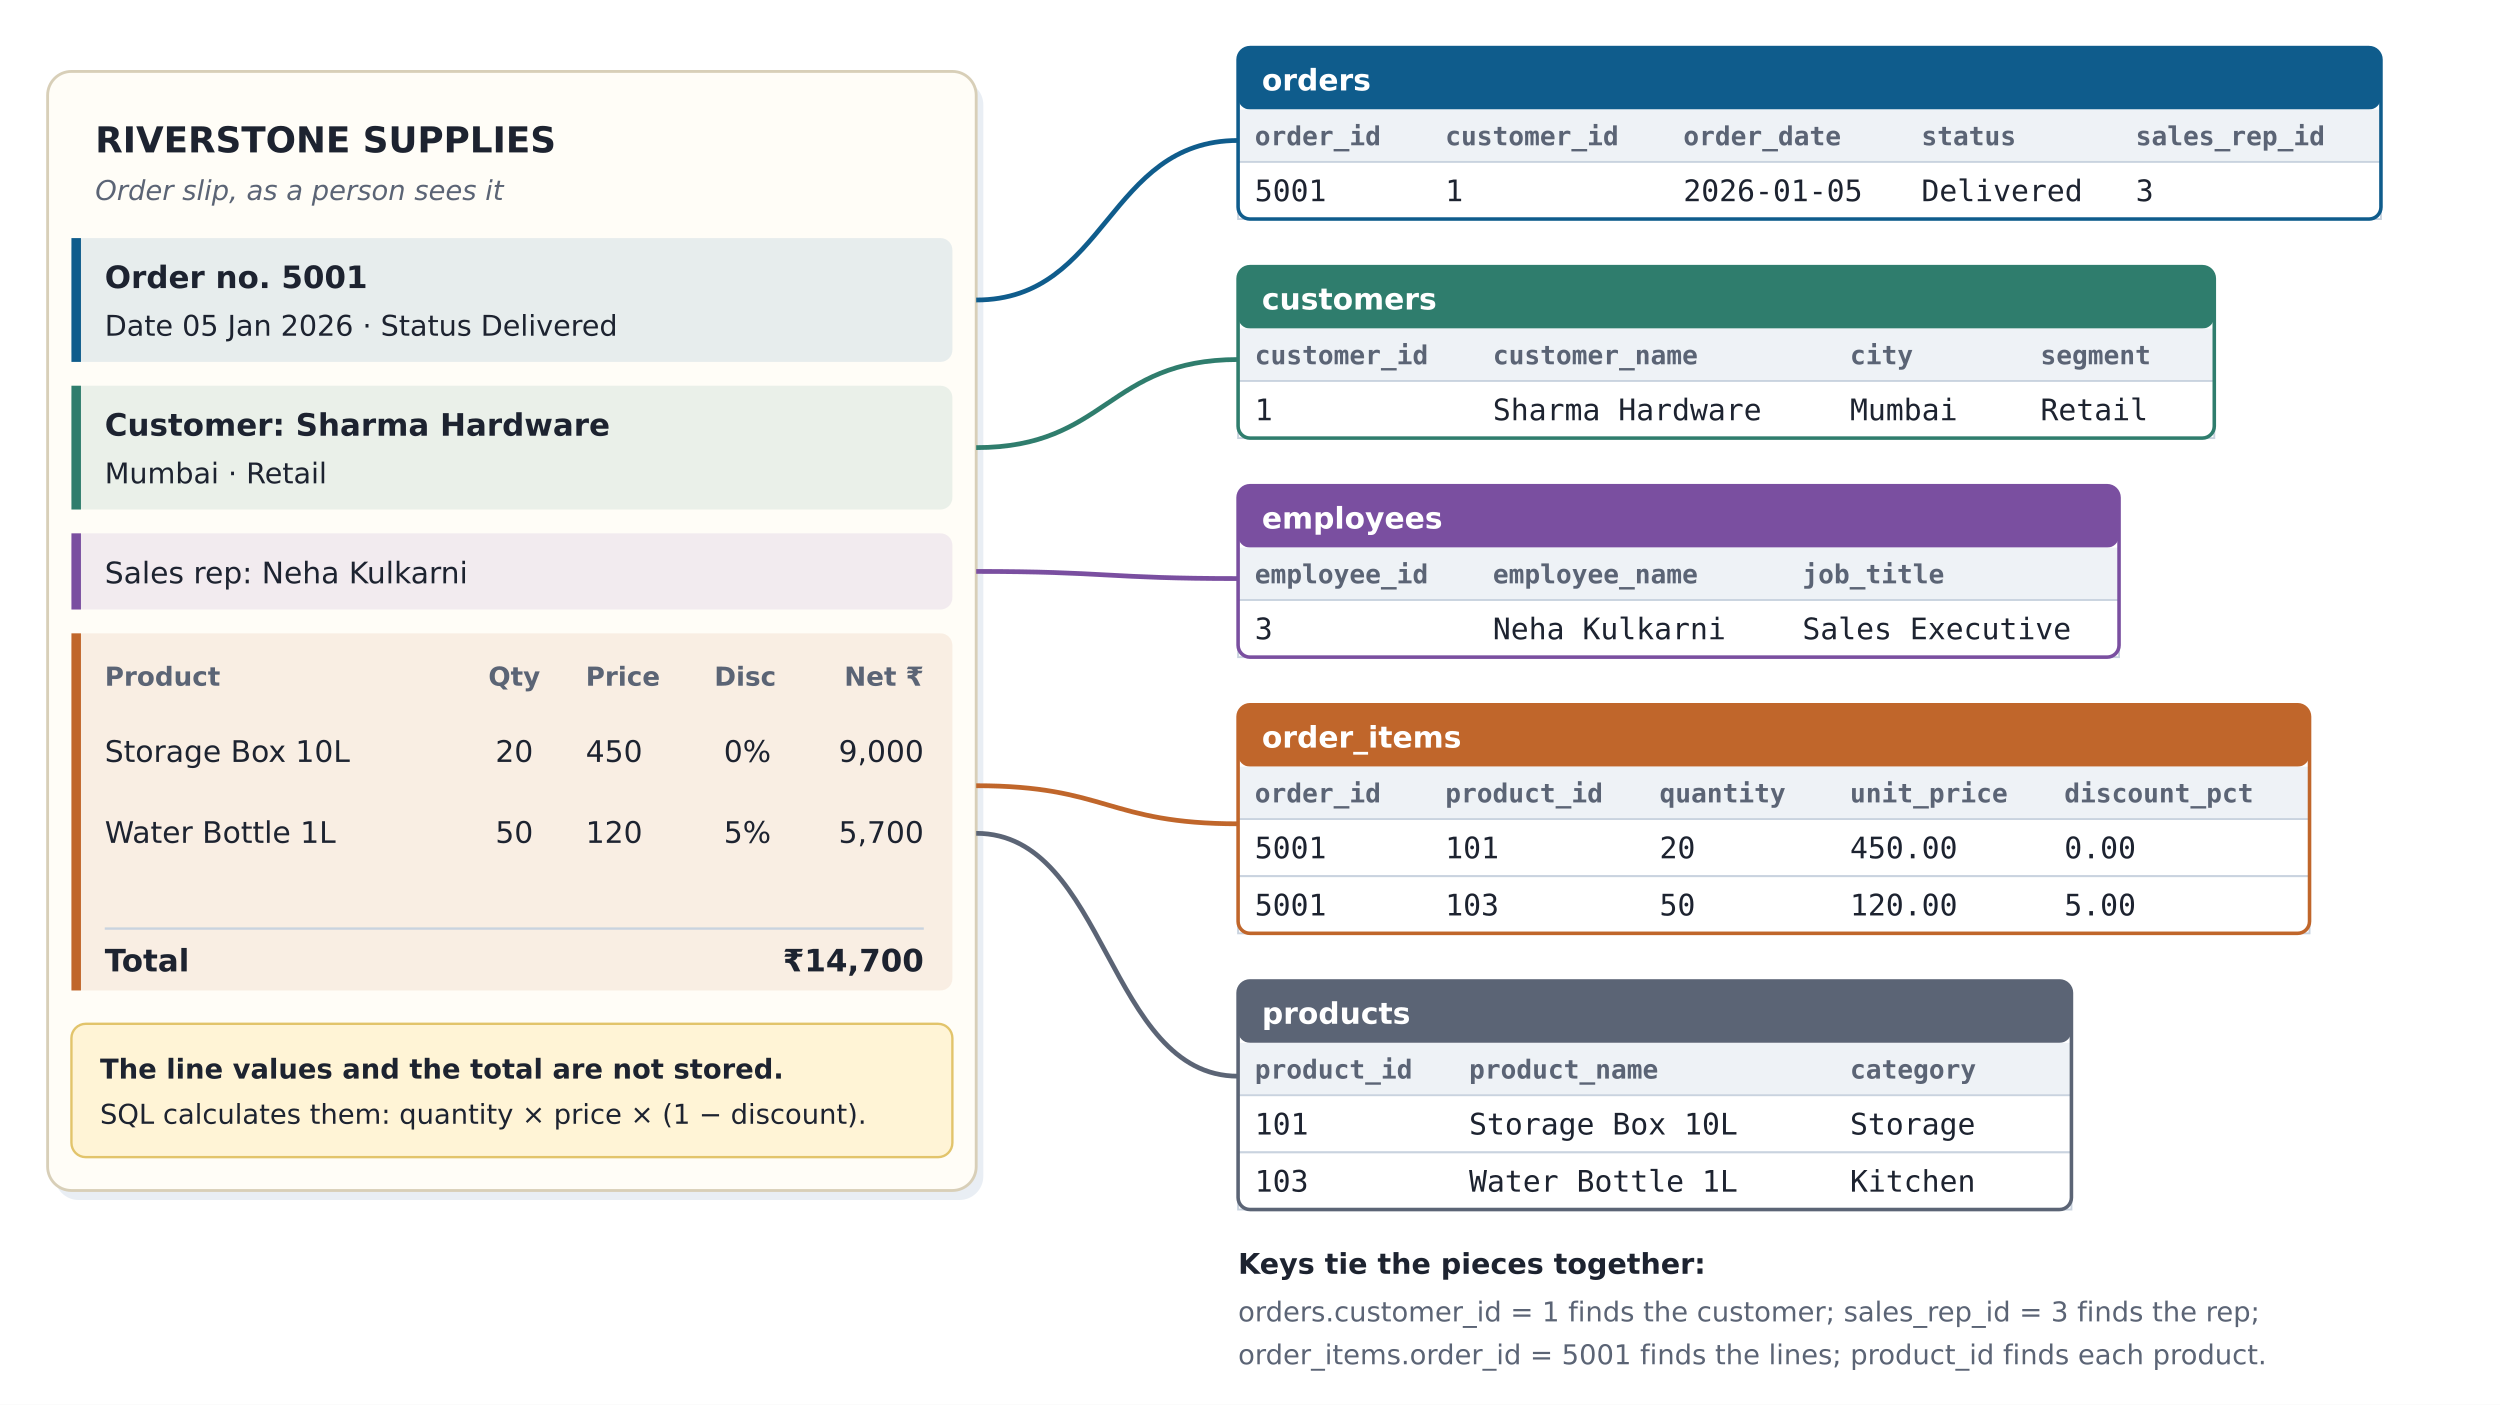
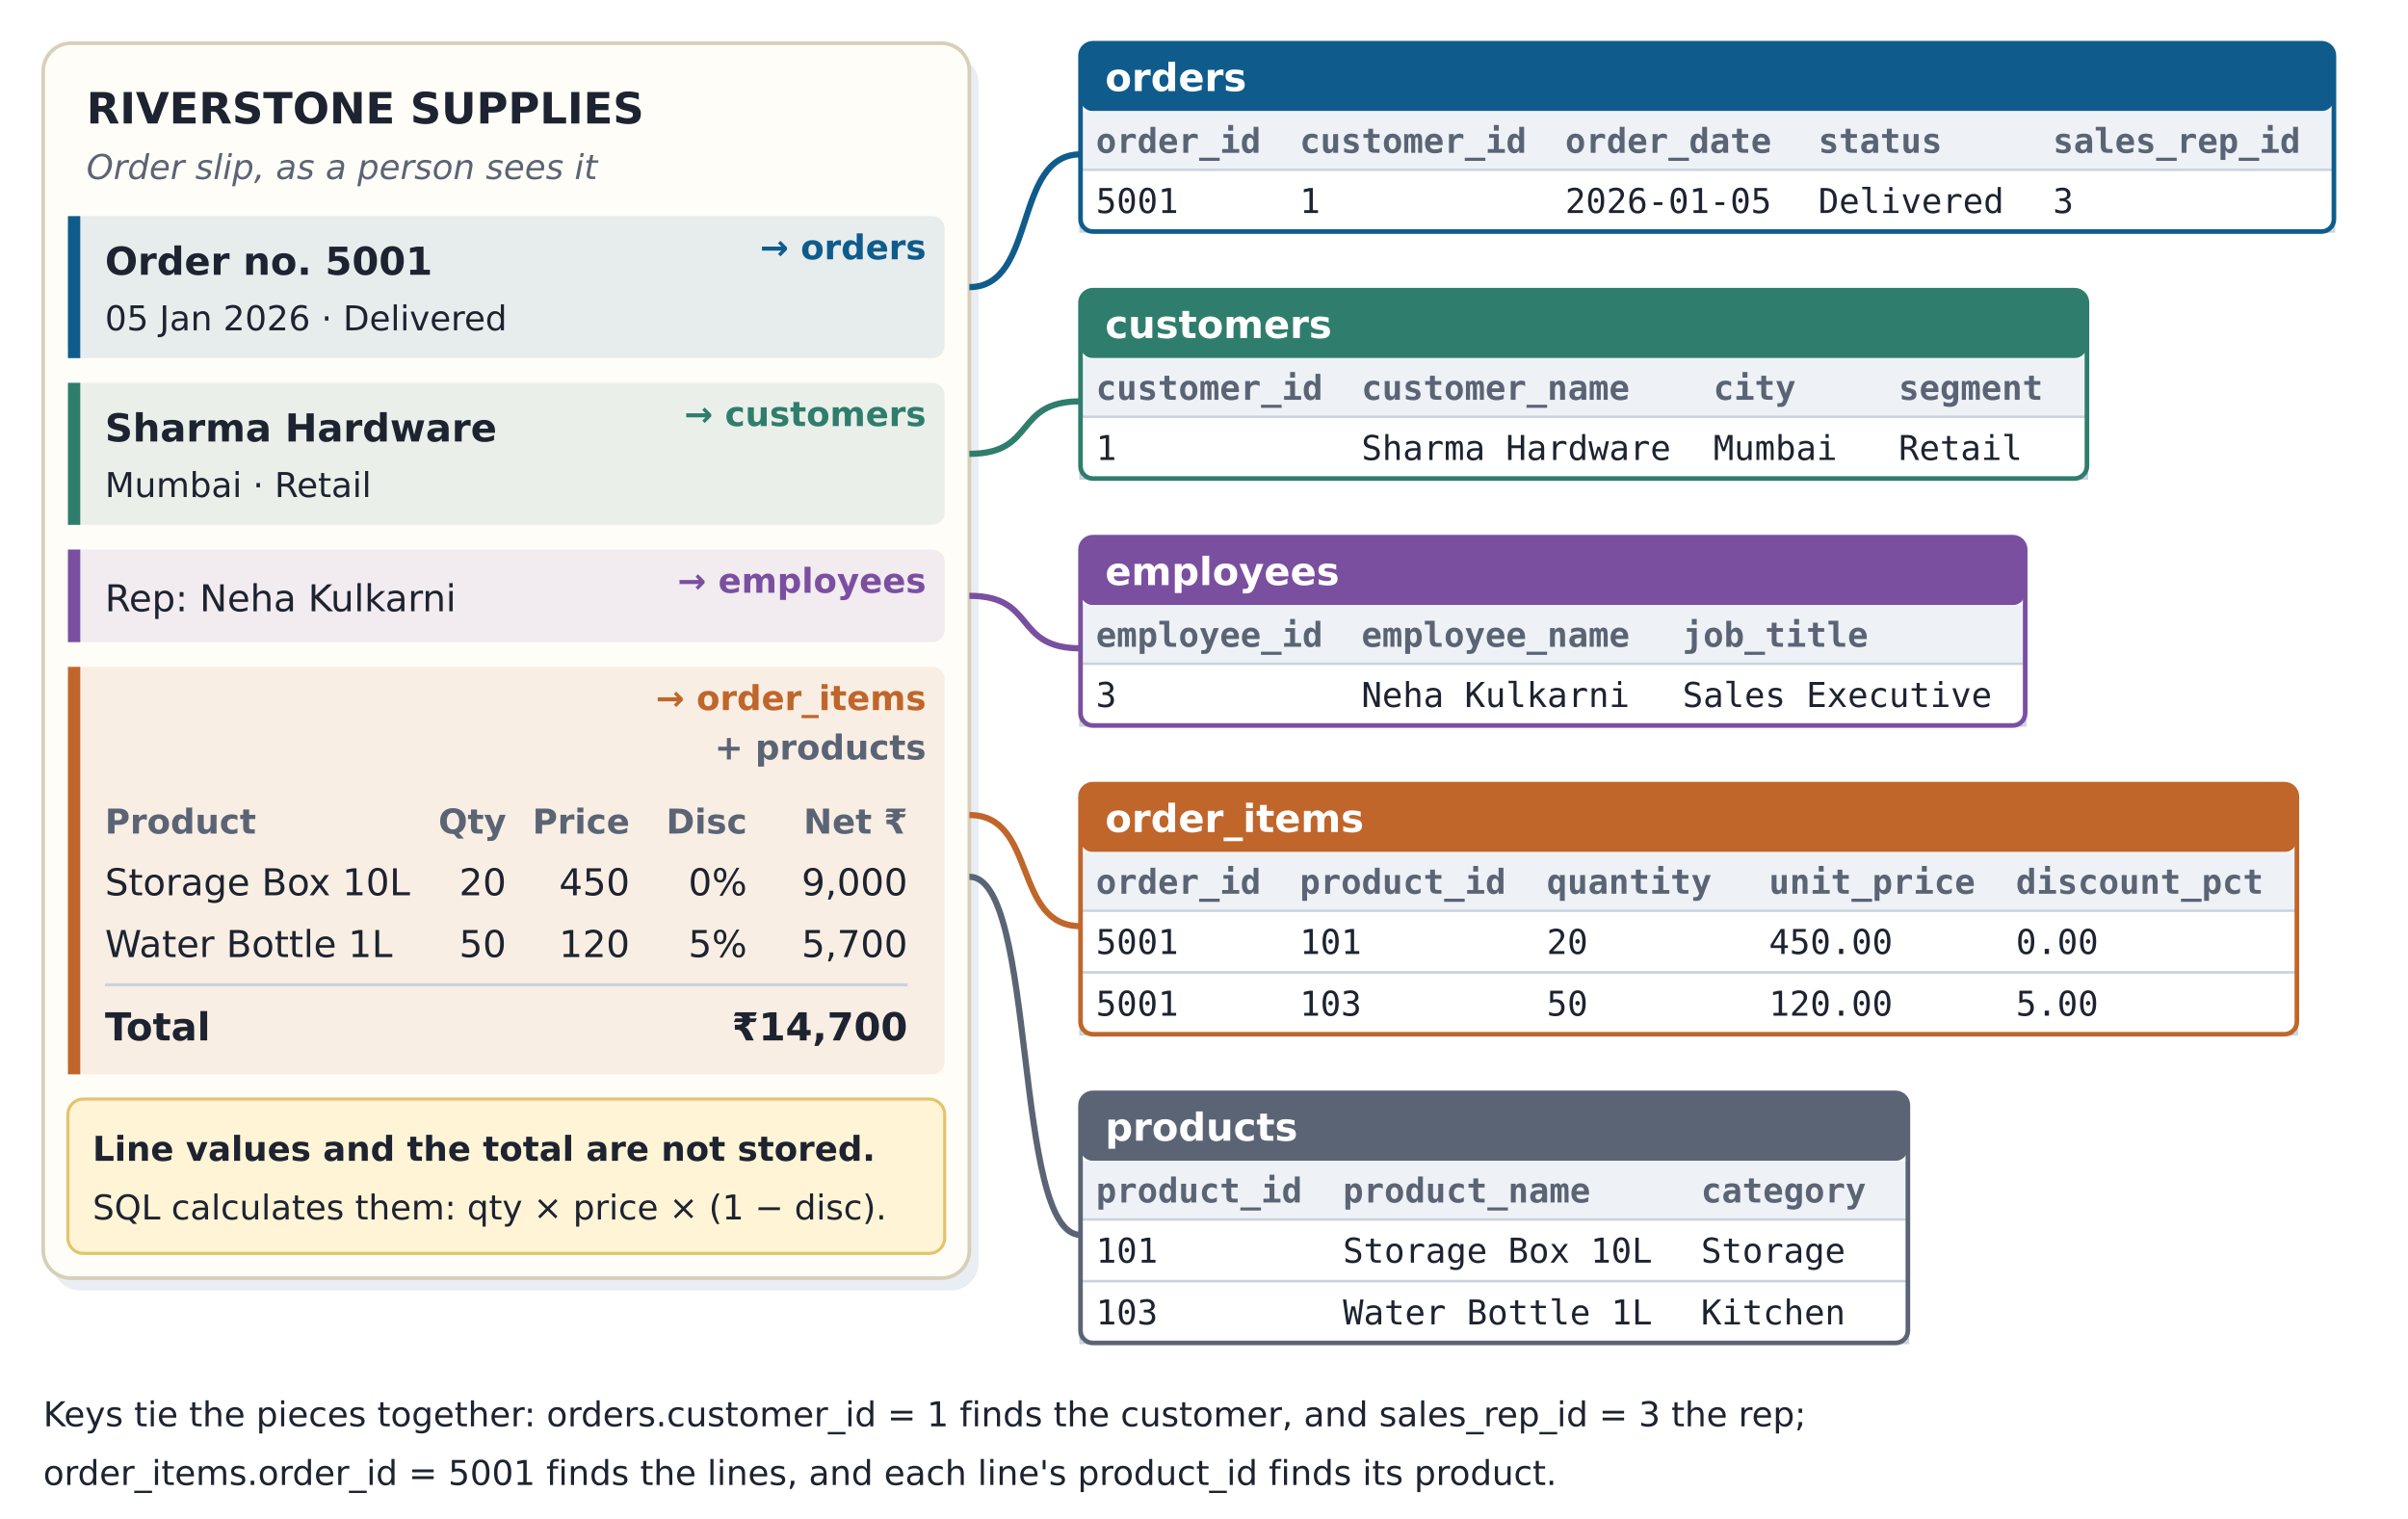
- <svg xmlns="http://www.w3.org/2000/svg" width="1050" height="590" viewBox="0 0 1050 590" font-family="DejaVu Sans, Arial, sans-serif">
-   <rect width="1050" height="590" fill="#ffffff" />
-   <rect x="23" y="34" width="390" height="470" rx="10" fill="#e9eef4" stroke="none" stroke-width="1" />
-   <rect x="20" y="30" width="390" height="470" rx="10" fill="#fffdf7" stroke="#d8cfb8" stroke-width="1.2" />
-   <text x="40" y="64" font-size="15" fill="#1d2330" font-weight="bold" text-anchor="start" font-family="Poppins, DejaVu Sans, sans-serif">RIVERSTONE SUPPLIES</text>
-   <text x="40" y="84" font-size="11.5" fill="#5b6475" font-weight="normal" text-anchor="start" font-style="italic">Order slip, as a person sees it</text>
-   <rect x="30" y="100" width="370" height="52" rx="5" fill="#0f5c8c" stroke="none" stroke-width="1" fill-opacity="0.10" />
-   <rect x="30" y="100" width="4" height="52" rx="0" fill="#0f5c8c" stroke="none" stroke-width="1" />
-   <text x="44" y="121" font-size="13" fill="#1d2330" font-weight="bold" text-anchor="start">Order no. 5001</text>
-   <text x="44" y="141" font-size="12" fill="#1d2330" font-weight="normal" text-anchor="start">Date 05 Jan 2026 · Status Delivered</text>
-   <rect x="30" y="162" width="370" height="52" rx="5" fill="#2f7d6d" stroke="none" stroke-width="1" fill-opacity="0.10" />
-   <rect x="30" y="162" width="4" height="52" rx="0" fill="#2f7d6d" stroke="none" stroke-width="1" />
-   <text x="44" y="183" font-size="13" fill="#1d2330" font-weight="bold" text-anchor="start">Customer: Sharma Hardware</text>
-   <text x="44" y="203" font-size="12" fill="#1d2330" font-weight="normal" text-anchor="start">Mumbai · Retail</text>
-   <rect x="30" y="224" width="370" height="32" rx="5" fill="#7a4fa0" stroke="none" stroke-width="1" fill-opacity="0.10" />
-   <rect x="30" y="224" width="4" height="32" rx="0" fill="#7a4fa0" stroke="none" stroke-width="1" />
-   <text x="44" y="245" font-size="12.5" fill="#1d2330" font-weight="normal" text-anchor="start">Sales rep: Neha Kulkarni</text>
-   <rect x="30" y="266" width="370" height="150" rx="5" fill="#c0662b" stroke="none" stroke-width="1" fill-opacity="0.10" />
-   <rect x="30" y="266" width="4" height="150" rx="0" fill="#c0662b" stroke="none" stroke-width="1" />
-   <text x="44" y="288" font-size="11" fill="#5b6475" font-weight="bold" text-anchor="start">Product</text>
-   <text x="216" y="288" font-size="11" fill="#5b6475" font-weight="bold" text-anchor="middle">Qty</text>
-   <text x="246" y="288" font-size="11" fill="#5b6475" font-weight="bold" text-anchor="start">Price</text>
-   <text x="300" y="288" font-size="11" fill="#5b6475" font-weight="bold" text-anchor="start">Disc</text>
-   <text x="388" y="288" font-size="11" fill="#5b6475" font-weight="bold" text-anchor="end">Net ₹</text>
-   <text x="44" y="320" font-size="12.5" fill="#1d2330" font-weight="normal" text-anchor="start">Storage Box 10L</text>
-   <text x="216" y="320" font-size="12.5" fill="#1d2330" font-weight="normal" text-anchor="middle">20</text>
-   <text x="246" y="320" font-size="12.5" fill="#1d2330" font-weight="normal" text-anchor="start">450</text>
-   <text x="304" y="320" font-size="12.5" fill="#1d2330" font-weight="normal" text-anchor="start">0%</text>
-   <text x="388" y="320" font-size="12.5" fill="#1d2330" font-weight="normal" text-anchor="end">9,000</text>
-   <text x="44" y="354" font-size="12.5" fill="#1d2330" font-weight="normal" text-anchor="start">Water Bottle 1L</text>
-   <text x="216" y="354" font-size="12.5" fill="#1d2330" font-weight="normal" text-anchor="middle">50</text>
-   <text x="246" y="354" font-size="12.5" fill="#1d2330" font-weight="normal" text-anchor="start">120</text>
-   <text x="304" y="354" font-size="12.5" fill="#1d2330" font-weight="normal" text-anchor="start">5%</text>
-   <text x="388" y="354" font-size="12.5" fill="#1d2330" font-weight="normal" text-anchor="end">5,700</text>
-   <line x1="44" y1="390" x2="388" y2="390" stroke="#c9d3df" />
-   <text x="44" y="408" font-size="13" fill="#1d2330" font-weight="bold" text-anchor="start">Total</text>
-   <text x="388" y="408" font-size="13" fill="#1d2330" font-weight="bold" text-anchor="end">₹14,700</text>
-   <rect x="30" y="430" width="370" height="56" rx="6" fill="#fff4d6" stroke="#e2c46b" stroke-width="1" />
-   <text x="42" y="453" font-size="11.5" fill="#1d2330" font-weight="bold" text-anchor="start">The line values and the total are not stored.</text>
-   <text x="42" y="472" font-size="11.5" fill="#1d2330" font-weight="normal" text-anchor="start">SQL calculates them: quantity × price × (1 − discount).</text>
-   <rect x="520" y="20" width="480" height="26" rx="5" fill="#0f5c8c" stroke="none" stroke-width="1" />
-   <text x="530" y="38" font-size="12.5" fill="#fff" font-weight="bold" text-anchor="start" font-family="Poppins, DejaVu Sans, sans-serif">orders</text>
-   <rect x="520" y="46" width="480" height="22" rx="0" fill="#eef2f6" stroke="none" stroke-width="1" />
-   <text x="527" y="61" font-size="11" fill="#5b6475" font-weight="bold" text-anchor="start" font-family="DejaVu Sans Mono, monospace">order_id</text>
-   <text x="607" y="61" font-size="11" fill="#5b6475" font-weight="bold" text-anchor="start" font-family="DejaVu Sans Mono, monospace">customer_id</text>
-   <text x="707" y="61" font-size="11" fill="#5b6475" font-weight="bold" text-anchor="start" font-family="DejaVu Sans Mono, monospace">order_date</text>
-   <text x="807" y="61" font-size="11" fill="#5b6475" font-weight="bold" text-anchor="start" font-family="DejaVu Sans Mono, monospace">status</text>
-   <text x="897" y="61" font-size="11" fill="#5b6475" font-weight="bold" text-anchor="start" font-family="DejaVu Sans Mono, monospace">sales_rep_id</text>
-   <rect x="520" y="68" width="480" height="24" rx="0" fill="#fff" stroke="#c9d3df" stroke-width="0.8" />
-   <text x="527" y="84.5" font-size="12.5" fill="#1d2330" font-weight="normal" text-anchor="start" font-family="DejaVu Sans Mono, monospace">5001</text>
-   <text x="607" y="84.5" font-size="12.5" fill="#1d2330" font-weight="normal" text-anchor="start" font-family="DejaVu Sans Mono, monospace">1</text>
-   <text x="707" y="84.5" font-size="12.5" fill="#1d2330" font-weight="normal" text-anchor="start" font-family="DejaVu Sans Mono, monospace">2026-01-05</text>
-   <text x="807" y="84.5" font-size="12.5" fill="#1d2330" font-weight="normal" text-anchor="start" font-family="DejaVu Sans Mono, monospace">Delivered</text>
-   <text x="897" y="84.5" font-size="12.5" fill="#1d2330" font-weight="normal" text-anchor="start" font-family="DejaVu Sans Mono, monospace">3</text>
-   <rect x="520" y="20" width="480" height="72" rx="5" fill="none" stroke="#0f5c8c" stroke-width="1.5" />
-   <rect x="520" y="112" width="410" height="26" rx="5" fill="#2f7d6d" stroke="none" stroke-width="1" />
-   <text x="530" y="130" font-size="12.5" fill="#fff" font-weight="bold" text-anchor="start" font-family="Poppins, DejaVu Sans, sans-serif">customers</text>
-   <rect x="520" y="138" width="410" height="22" rx="0" fill="#eef2f6" stroke="none" stroke-width="1" />
-   <text x="527" y="153" font-size="11" fill="#5b6475" font-weight="bold" text-anchor="start" font-family="DejaVu Sans Mono, monospace">customer_id</text>
-   <text x="627" y="153" font-size="11" fill="#5b6475" font-weight="bold" text-anchor="start" font-family="DejaVu Sans Mono, monospace">customer_name</text>
-   <text x="777" y="153" font-size="11" fill="#5b6475" font-weight="bold" text-anchor="start" font-family="DejaVu Sans Mono, monospace">city</text>
-   <text x="857" y="153" font-size="11" fill="#5b6475" font-weight="bold" text-anchor="start" font-family="DejaVu Sans Mono, monospace">segment</text>
-   <rect x="520" y="160" width="410" height="24" rx="0" fill="#fff" stroke="#c9d3df" stroke-width="0.8" />
-   <text x="527" y="176.5" font-size="12.5" fill="#1d2330" font-weight="normal" text-anchor="start" font-family="DejaVu Sans Mono, monospace">1</text>
-   <text x="627" y="176.5" font-size="12.5" fill="#1d2330" font-weight="normal" text-anchor="start" font-family="DejaVu Sans Mono, monospace">Sharma Hardware</text>
-   <text x="777" y="176.5" font-size="12.5" fill="#1d2330" font-weight="normal" text-anchor="start" font-family="DejaVu Sans Mono, monospace">Mumbai</text>
-   <text x="857" y="176.5" font-size="12.5" fill="#1d2330" font-weight="normal" text-anchor="start" font-family="DejaVu Sans Mono, monospace">Retail</text>
-   <rect x="520" y="112" width="410" height="72" rx="5" fill="none" stroke="#2f7d6d" stroke-width="1.5" />
-   <rect x="520" y="204" width="370" height="26" rx="5" fill="#7a4fa0" stroke="none" stroke-width="1" />
-   <text x="530" y="222" font-size="12.5" fill="#fff" font-weight="bold" text-anchor="start" font-family="Poppins, DejaVu Sans, sans-serif">employees</text>
-   <rect x="520" y="230" width="370" height="22" rx="0" fill="#eef2f6" stroke="none" stroke-width="1" />
-   <text x="527" y="245" font-size="11" fill="#5b6475" font-weight="bold" text-anchor="start" font-family="DejaVu Sans Mono, monospace">employee_id</text>
-   <text x="627" y="245" font-size="11" fill="#5b6475" font-weight="bold" text-anchor="start" font-family="DejaVu Sans Mono, monospace">employee_name</text>
-   <text x="757" y="245" font-size="11" fill="#5b6475" font-weight="bold" text-anchor="start" font-family="DejaVu Sans Mono, monospace">job_title</text>
-   <rect x="520" y="252" width="370" height="24" rx="0" fill="#fff" stroke="#c9d3df" stroke-width="0.8" />
-   <text x="527" y="268.5" font-size="12.5" fill="#1d2330" font-weight="normal" text-anchor="start" font-family="DejaVu Sans Mono, monospace">3</text>
-   <text x="627" y="268.5" font-size="12.5" fill="#1d2330" font-weight="normal" text-anchor="start" font-family="DejaVu Sans Mono, monospace">Neha Kulkarni</text>
-   <text x="757" y="268.5" font-size="12.5" fill="#1d2330" font-weight="normal" text-anchor="start" font-family="DejaVu Sans Mono, monospace">Sales Executive</text>
-   <rect x="520" y="204" width="370" height="72" rx="5" fill="none" stroke="#7a4fa0" stroke-width="1.5" />
-   <rect x="520" y="296" width="450" height="26" rx="5" fill="#c0662b" stroke="none" stroke-width="1" />
-   <text x="530" y="314" font-size="12.5" fill="#fff" font-weight="bold" text-anchor="start" font-family="Poppins, DejaVu Sans, sans-serif">order_items</text>
-   <rect x="520" y="322" width="450" height="22" rx="0" fill="#eef2f6" stroke="none" stroke-width="1" />
-   <text x="527" y="337" font-size="11" fill="#5b6475" font-weight="bold" text-anchor="start" font-family="DejaVu Sans Mono, monospace">order_id</text>
-   <text x="607" y="337" font-size="11" fill="#5b6475" font-weight="bold" text-anchor="start" font-family="DejaVu Sans Mono, monospace">product_id</text>
-   <text x="697" y="337" font-size="11" fill="#5b6475" font-weight="bold" text-anchor="start" font-family="DejaVu Sans Mono, monospace">quantity</text>
-   <text x="777" y="337" font-size="11" fill="#5b6475" font-weight="bold" text-anchor="start" font-family="DejaVu Sans Mono, monospace">unit_price</text>
-   <text x="867" y="337" font-size="11" fill="#5b6475" font-weight="bold" text-anchor="start" font-family="DejaVu Sans Mono, monospace">discount_pct</text>
-   <rect x="520" y="344" width="450" height="24" rx="0" fill="#fff" stroke="#c9d3df" stroke-width="0.8" />
-   <text x="527" y="360.5" font-size="12.5" fill="#1d2330" font-weight="normal" text-anchor="start" font-family="DejaVu Sans Mono, monospace">5001</text>
-   <text x="607" y="360.5" font-size="12.5" fill="#1d2330" font-weight="normal" text-anchor="start" font-family="DejaVu Sans Mono, monospace">101</text>
-   <text x="697" y="360.5" font-size="12.5" fill="#1d2330" font-weight="normal" text-anchor="start" font-family="DejaVu Sans Mono, monospace">20</text>
-   <text x="777" y="360.5" font-size="12.5" fill="#1d2330" font-weight="normal" text-anchor="start" font-family="DejaVu Sans Mono, monospace">450.00</text>
-   <text x="867" y="360.5" font-size="12.5" fill="#1d2330" font-weight="normal" text-anchor="start" font-family="DejaVu Sans Mono, monospace">0.00</text>
-   <rect x="520" y="368" width="450" height="24" rx="0" fill="#fff" stroke="#c9d3df" stroke-width="0.8" />
-   <text x="527" y="384.5" font-size="12.5" fill="#1d2330" font-weight="normal" text-anchor="start" font-family="DejaVu Sans Mono, monospace">5001</text>
-   <text x="607" y="384.5" font-size="12.5" fill="#1d2330" font-weight="normal" text-anchor="start" font-family="DejaVu Sans Mono, monospace">103</text>
-   <text x="697" y="384.5" font-size="12.5" fill="#1d2330" font-weight="normal" text-anchor="start" font-family="DejaVu Sans Mono, monospace">50</text>
-   <text x="777" y="384.5" font-size="12.5" fill="#1d2330" font-weight="normal" text-anchor="start" font-family="DejaVu Sans Mono, monospace">120.00</text>
-   <text x="867" y="384.5" font-size="12.5" fill="#1d2330" font-weight="normal" text-anchor="start" font-family="DejaVu Sans Mono, monospace">5.00</text>
-   <rect x="520" y="296" width="450" height="96" rx="5" fill="none" stroke="#c0662b" stroke-width="1.5" />
-   <rect x="520" y="412" width="350" height="26" rx="5" fill="#5b6475" stroke="none" stroke-width="1" />
-   <text x="530" y="430" font-size="12.5" fill="#fff" font-weight="bold" text-anchor="start" font-family="Poppins, DejaVu Sans, sans-serif">products</text>
-   <rect x="520" y="438" width="350" height="22" rx="0" fill="#eef2f6" stroke="none" stroke-width="1" />
-   <text x="527" y="453" font-size="11" fill="#5b6475" font-weight="bold" text-anchor="start" font-family="DejaVu Sans Mono, monospace">product_id</text>
-   <text x="617" y="453" font-size="11" fill="#5b6475" font-weight="bold" text-anchor="start" font-family="DejaVu Sans Mono, monospace">product_name</text>
-   <text x="777" y="453" font-size="11" fill="#5b6475" font-weight="bold" text-anchor="start" font-family="DejaVu Sans Mono, monospace">category</text>
-   <rect x="520" y="460" width="350" height="24" rx="0" fill="#fff" stroke="#c9d3df" stroke-width="0.8" />
-   <text x="527" y="476.5" font-size="12.5" fill="#1d2330" font-weight="normal" text-anchor="start" font-family="DejaVu Sans Mono, monospace">101</text>
-   <text x="617" y="476.5" font-size="12.5" fill="#1d2330" font-weight="normal" text-anchor="start" font-family="DejaVu Sans Mono, monospace">Storage Box 10L</text>
-   <text x="777" y="476.5" font-size="12.5" fill="#1d2330" font-weight="normal" text-anchor="start" font-family="DejaVu Sans Mono, monospace">Storage</text>
-   <rect x="520" y="484" width="350" height="24" rx="0" fill="#fff" stroke="#c9d3df" stroke-width="0.8" />
-   <text x="527" y="500.5" font-size="12.5" fill="#1d2330" font-weight="normal" text-anchor="start" font-family="DejaVu Sans Mono, monospace">103</text>
-   <text x="617" y="500.5" font-size="12.5" fill="#1d2330" font-weight="normal" text-anchor="start" font-family="DejaVu Sans Mono, monospace">Water Bottle 1L</text>
-   <text x="777" y="500.5" font-size="12.5" fill="#1d2330" font-weight="normal" text-anchor="start" font-family="DejaVu Sans Mono, monospace">Kitchen</text>
-   <rect x="520" y="412" width="350" height="96" rx="5" fill="none" stroke="#5b6475" stroke-width="1.5" />
-   <path d="M410,126 C465,126 465,59 520,59" fill="none" stroke="#0f5c8c" stroke-width="2" stroke-linejoin="round" />
-   <path d="M410,188 C465,188 465,151 520,151" fill="none" stroke="#2f7d6d" stroke-width="2" stroke-linejoin="round" />
-   <path d="M410,240 C465,240 465,243 520,243" fill="none" stroke="#7a4fa0" stroke-width="2" stroke-linejoin="round" />
-   <path d="M410,330 C465,330 465,346 520,346" fill="none" stroke="#c0662b" stroke-width="2" stroke-linejoin="round" />
-   <path d="M410,350 C465,350 465,452 520,452" fill="none" stroke="#5b6475" stroke-width="2" stroke-linejoin="round" />
-   <text x="520" y="535" font-size="12" fill="#1d2330" font-weight="bold" text-anchor="start">Keys tie the pieces together:</text>
-   <text x="520" y="555" font-size="11.5" fill="#5b6475" font-weight="normal" text-anchor="start">orders.customer_id = 1 finds the customer; sales_rep_id = 3 finds the rep;</text>
-   <text x="520" y="573" font-size="11.5" fill="#5b6475" font-weight="normal" text-anchor="start">order_items.order_id = 5001 finds the lines; product_id finds each product.</text>
+ <svg xmlns="http://www.w3.org/2000/svg" width="780" height="492" viewBox="0 0 780 492" font-family="DejaVu Sans, Arial, sans-serif">
+   <rect width="780" height="492" fill="#ffffff" />
+   <rect x="17" y="18" width="300" height="400" rx="9" fill="#e9eef4" stroke="none" stroke-width="1" />
+   <rect x="14" y="14" width="300" height="400" rx="9" fill="#fffdf7" stroke="#d8cfb8" stroke-width="1.2" />
+   <text x="28" y="40" font-size="14" fill="#1d2330" font-weight="bold" text-anchor="start" font-family="Poppins, DejaVu Sans, sans-serif">RIVERSTONE SUPPLIES</text>
+   <text x="28" y="58" font-size="11.1" fill="#5b6475" font-weight="normal" text-anchor="start" font-style="italic">Order slip, as a person sees it</text>
+   <rect x="22" y="70" width="284" height="46" rx="4" fill="#0f5c8c" stroke="none" stroke-width="1" fill-opacity="0.10" />
+   <rect x="22" y="70" width="4" height="46" rx="0" fill="#0f5c8c" stroke="none" stroke-width="1" />
+   <text x="300" y="84" font-size="11.1" fill="#0f5c8c" font-weight="bold" text-anchor="end">→ orders</text>
+   <text x="34" y="89" font-size="12.5" fill="#1d2330" font-weight="bold" text-anchor="start">Order no. 5001</text>
+   <text x="34" y="107" font-size="11.1" fill="#1d2330" font-weight="normal" text-anchor="start">05 Jan 2026 · Delivered</text>
+   <rect x="22" y="124" width="284" height="46" rx="4" fill="#2f7d6d" stroke="none" stroke-width="1" fill-opacity="0.10" />
+   <rect x="22" y="124" width="4" height="46" rx="0" fill="#2f7d6d" stroke="none" stroke-width="1" />
+   <text x="300" y="138" font-size="11.1" fill="#2f7d6d" font-weight="bold" text-anchor="end">→ customers</text>
+   <text x="34" y="143" font-size="12.5" fill="#1d2330" font-weight="bold" text-anchor="start">Sharma Hardware</text>
+   <text x="34" y="161" font-size="11.1" fill="#1d2330" font-weight="normal" text-anchor="start">Mumbai · Retail</text>
+   <rect x="22" y="178" width="284" height="30" rx="4" fill="#7a4fa0" stroke="none" stroke-width="1" fill-opacity="0.10" />
+   <rect x="22" y="178" width="4" height="30" rx="0" fill="#7a4fa0" stroke="none" stroke-width="1" />
+   <text x="300" y="192" font-size="11.1" fill="#7a4fa0" font-weight="bold" text-anchor="end">→ employees</text>
+   <text x="34" y="198" font-size="12" fill="#1d2330" font-weight="normal" text-anchor="start">Rep: Neha Kulkarni</text>
+   <rect x="22" y="216" width="284" height="132" rx="4" fill="#c0662b" stroke="none" stroke-width="1" fill-opacity="0.10" />
+   <rect x="22" y="216" width="4" height="132" rx="0" fill="#c0662b" stroke="none" stroke-width="1" />
+   <text x="300" y="230" font-size="11.1" fill="#c0662b" font-weight="bold" text-anchor="end">→ order_items</text>
+   <text x="300" y="246" font-size="11.1" fill="#5b6475" font-weight="bold" text-anchor="end">+ products</text>
+   <text x="34" y="270" font-size="11.1" fill="#5b6475" font-weight="bold" text-anchor="start">Product</text>
+   <text x="164" y="270" font-size="11.1" fill="#5b6475" font-weight="bold" text-anchor="end">Qty</text>
+   <text x="204" y="270" font-size="11.1" fill="#5b6475" font-weight="bold" text-anchor="end">Price</text>
+   <text x="242" y="270" font-size="11.1" fill="#5b6475" font-weight="bold" text-anchor="end">Disc</text>
+   <text x="294" y="270" font-size="11.1" fill="#5b6475" font-weight="bold" text-anchor="end">Net ₹</text>
+   <text x="34" y="290" font-size="12" fill="#1d2330" font-weight="normal" text-anchor="start">Storage Box 10L</text>
+   <text x="164" y="290" font-size="12" fill="#1d2330" font-weight="normal" text-anchor="end">20</text>
+   <text x="204" y="290" font-size="12" fill="#1d2330" font-weight="normal" text-anchor="end">450</text>
+   <text x="242" y="290" font-size="12" fill="#1d2330" font-weight="normal" text-anchor="end">0%</text>
+   <text x="294" y="290" font-size="12" fill="#1d2330" font-weight="normal" text-anchor="end">9,000</text>
+   <text x="34" y="310" font-size="12" fill="#1d2330" font-weight="normal" text-anchor="start">Water Bottle 1L</text>
+   <text x="164" y="310" font-size="12" fill="#1d2330" font-weight="normal" text-anchor="end">50</text>
+   <text x="204" y="310" font-size="12" fill="#1d2330" font-weight="normal" text-anchor="end">120</text>
+   <text x="242" y="310" font-size="12" fill="#1d2330" font-weight="normal" text-anchor="end">5%</text>
+   <text x="294" y="310" font-size="12" fill="#1d2330" font-weight="normal" text-anchor="end">5,700</text>
+   <line x1="34" y1="319" x2="294" y2="319" stroke="#c9d3df" />
+   <text x="34" y="337" font-size="12.5" fill="#1d2330" font-weight="bold" text-anchor="start">Total</text>
+   <text x="294" y="337" font-size="12.5" fill="#1d2330" font-weight="bold" text-anchor="end">₹14,700</text>
+   <rect x="22" y="356" width="284" height="50" rx="5" fill="#fff4d6" stroke="#e2c46b" stroke-width="1" />
+   <text x="30" y="376" font-size="11.1" fill="#1d2330" font-weight="bold" text-anchor="start">Line values and the total are not stored.</text>
+   <text x="30" y="395" font-size="11.1" fill="#1d2330" font-weight="normal" text-anchor="start">SQL calculates them: qty × price × (1 − disc).</text>
+   <rect x="350" y="14" width="406" height="22" rx="4" fill="#0f5c8c" stroke="none" stroke-width="1" />
+   <text x="358" y="29.5" font-size="12.5" fill="#fff" font-weight="bold" text-anchor="start" font-family="Poppins, DejaVu Sans, sans-serif">orders</text>
+   <rect x="350" y="36" width="406" height="19" rx="0" fill="#eef2f6" stroke="none" stroke-width="1" />
+   <text x="355" y="49.5" font-size="11.1" fill="#5b6475" font-weight="bold" text-anchor="start" font-family="DejaVu Sans Mono, monospace">order_id</text>
+   <text x="421" y="49.5" font-size="11.1" fill="#5b6475" font-weight="bold" text-anchor="start" font-family="DejaVu Sans Mono, monospace">customer_id</text>
+   <text x="507" y="49.5" font-size="11.1" fill="#5b6475" font-weight="bold" text-anchor="start" font-family="DejaVu Sans Mono, monospace">order_date</text>
+   <text x="589" y="49.5" font-size="11.1" fill="#5b6475" font-weight="bold" text-anchor="start" font-family="DejaVu Sans Mono, monospace">status</text>
+   <text x="665" y="49.5" font-size="11.1" fill="#5b6475" font-weight="bold" text-anchor="start" font-family="DejaVu Sans Mono, monospace">sales_rep_id</text>
+   <rect x="350" y="55" width="406" height="20" rx="0" fill="#fff" stroke="#c9d3df" stroke-width="0.8" />
+   <text x="355" y="69" font-size="11.1" fill="#1d2330" font-weight="normal" text-anchor="start" font-family="DejaVu Sans Mono, monospace">5001</text>
+   <text x="421" y="69" font-size="11.1" fill="#1d2330" font-weight="normal" text-anchor="start" font-family="DejaVu Sans Mono, monospace">1</text>
+   <text x="507" y="69" font-size="11.1" fill="#1d2330" font-weight="normal" text-anchor="start" font-family="DejaVu Sans Mono, monospace">2026-01-05</text>
+   <text x="589" y="69" font-size="11.1" fill="#1d2330" font-weight="normal" text-anchor="start" font-family="DejaVu Sans Mono, monospace">Delivered</text>
+   <text x="665" y="69" font-size="11.1" fill="#1d2330" font-weight="normal" text-anchor="start" font-family="DejaVu Sans Mono, monospace">3</text>
+   <rect x="350" y="14" width="406" height="61" rx="4" fill="none" stroke="#0f5c8c" stroke-width="1.5" />
+   <rect x="350" y="94" width="326" height="22" rx="4" fill="#2f7d6d" stroke="none" stroke-width="1" />
+   <text x="358" y="109.5" font-size="12.5" fill="#fff" font-weight="bold" text-anchor="start" font-family="Poppins, DejaVu Sans, sans-serif">customers</text>
+   <rect x="350" y="116" width="326" height="19" rx="0" fill="#eef2f6" stroke="none" stroke-width="1" />
+   <text x="355" y="129.5" font-size="11.1" fill="#5b6475" font-weight="bold" text-anchor="start" font-family="DejaVu Sans Mono, monospace">customer_id</text>
+   <text x="441" y="129.5" font-size="11.1" fill="#5b6475" font-weight="bold" text-anchor="start" font-family="DejaVu Sans Mono, monospace">customer_name</text>
+   <text x="555" y="129.5" font-size="11.1" fill="#5b6475" font-weight="bold" text-anchor="start" font-family="DejaVu Sans Mono, monospace">city</text>
+   <text x="615" y="129.5" font-size="11.1" fill="#5b6475" font-weight="bold" text-anchor="start" font-family="DejaVu Sans Mono, monospace">segment</text>
+   <rect x="350" y="135" width="326" height="20" rx="0" fill="#fff" stroke="#c9d3df" stroke-width="0.8" />
+   <text x="355" y="149" font-size="11.1" fill="#1d2330" font-weight="normal" text-anchor="start" font-family="DejaVu Sans Mono, monospace">1</text>
+   <text x="441" y="149" font-size="11.1" fill="#1d2330" font-weight="normal" text-anchor="start" font-family="DejaVu Sans Mono, monospace">Sharma Hardware</text>
+   <text x="555" y="149" font-size="11.1" fill="#1d2330" font-weight="normal" text-anchor="start" font-family="DejaVu Sans Mono, monospace">Mumbai</text>
+   <text x="615" y="149" font-size="11.1" fill="#1d2330" font-weight="normal" text-anchor="start" font-family="DejaVu Sans Mono, monospace">Retail</text>
+   <rect x="350" y="94" width="326" height="61" rx="4" fill="none" stroke="#2f7d6d" stroke-width="1.5" />
+   <rect x="350" y="174" width="306" height="22" rx="4" fill="#7a4fa0" stroke="none" stroke-width="1" />
+   <text x="358" y="189.5" font-size="12.5" fill="#fff" font-weight="bold" text-anchor="start" font-family="Poppins, DejaVu Sans, sans-serif">employees</text>
+   <rect x="350" y="196" width="306" height="19" rx="0" fill="#eef2f6" stroke="none" stroke-width="1" />
+   <text x="355" y="209.5" font-size="11.1" fill="#5b6475" font-weight="bold" text-anchor="start" font-family="DejaVu Sans Mono, monospace">employee_id</text>
+   <text x="441" y="209.5" font-size="11.1" fill="#5b6475" font-weight="bold" text-anchor="start" font-family="DejaVu Sans Mono, monospace">employee_name</text>
+   <text x="545" y="209.5" font-size="11.1" fill="#5b6475" font-weight="bold" text-anchor="start" font-family="DejaVu Sans Mono, monospace">job_title</text>
+   <rect x="350" y="215" width="306" height="20" rx="0" fill="#fff" stroke="#c9d3df" stroke-width="0.8" />
+   <text x="355" y="229" font-size="11.1" fill="#1d2330" font-weight="normal" text-anchor="start" font-family="DejaVu Sans Mono, monospace">3</text>
+   <text x="441" y="229" font-size="11.1" fill="#1d2330" font-weight="normal" text-anchor="start" font-family="DejaVu Sans Mono, monospace">Neha Kulkarni</text>
+   <text x="545" y="229" font-size="11.1" fill="#1d2330" font-weight="normal" text-anchor="start" font-family="DejaVu Sans Mono, monospace">Sales Executive</text>
+   <rect x="350" y="174" width="306" height="61" rx="4" fill="none" stroke="#7a4fa0" stroke-width="1.5" />
+   <rect x="350" y="254" width="394" height="22" rx="4" fill="#c0662b" stroke="none" stroke-width="1" />
+   <text x="358" y="269.5" font-size="12.5" fill="#fff" font-weight="bold" text-anchor="start" font-family="Poppins, DejaVu Sans, sans-serif">order_items</text>
+   <rect x="350" y="276" width="394" height="19" rx="0" fill="#eef2f6" stroke="none" stroke-width="1" />
+   <text x="355" y="289.5" font-size="11.1" fill="#5b6475" font-weight="bold" text-anchor="start" font-family="DejaVu Sans Mono, monospace">order_id</text>
+   <text x="421" y="289.5" font-size="11.1" fill="#5b6475" font-weight="bold" text-anchor="start" font-family="DejaVu Sans Mono, monospace">product_id</text>
+   <text x="501" y="289.5" font-size="11.1" fill="#5b6475" font-weight="bold" text-anchor="start" font-family="DejaVu Sans Mono, monospace">quantity</text>
+   <text x="573" y="289.5" font-size="11.1" fill="#5b6475" font-weight="bold" text-anchor="start" font-family="DejaVu Sans Mono, monospace">unit_price</text>
+   <text x="653" y="289.5" font-size="11.1" fill="#5b6475" font-weight="bold" text-anchor="start" font-family="DejaVu Sans Mono, monospace">discount_pct</text>
+   <rect x="350" y="295" width="394" height="20" rx="0" fill="#fff" stroke="#c9d3df" stroke-width="0.8" />
+   <text x="355" y="309" font-size="11.1" fill="#1d2330" font-weight="normal" text-anchor="start" font-family="DejaVu Sans Mono, monospace">5001</text>
+   <text x="421" y="309" font-size="11.1" fill="#1d2330" font-weight="normal" text-anchor="start" font-family="DejaVu Sans Mono, monospace">101</text>
+   <text x="501" y="309" font-size="11.1" fill="#1d2330" font-weight="normal" text-anchor="start" font-family="DejaVu Sans Mono, monospace">20</text>
+   <text x="573" y="309" font-size="11.1" fill="#1d2330" font-weight="normal" text-anchor="start" font-family="DejaVu Sans Mono, monospace">450.00</text>
+   <text x="653" y="309" font-size="11.1" fill="#1d2330" font-weight="normal" text-anchor="start" font-family="DejaVu Sans Mono, monospace">0.00</text>
+   <rect x="350" y="315" width="394" height="20" rx="0" fill="#fff" stroke="#c9d3df" stroke-width="0.8" />
+   <text x="355" y="329" font-size="11.1" fill="#1d2330" font-weight="normal" text-anchor="start" font-family="DejaVu Sans Mono, monospace">5001</text>
+   <text x="421" y="329" font-size="11.1" fill="#1d2330" font-weight="normal" text-anchor="start" font-family="DejaVu Sans Mono, monospace">103</text>
+   <text x="501" y="329" font-size="11.1" fill="#1d2330" font-weight="normal" text-anchor="start" font-family="DejaVu Sans Mono, monospace">50</text>
+   <text x="573" y="329" font-size="11.1" fill="#1d2330" font-weight="normal" text-anchor="start" font-family="DejaVu Sans Mono, monospace">120.00</text>
+   <text x="653" y="329" font-size="11.1" fill="#1d2330" font-weight="normal" text-anchor="start" font-family="DejaVu Sans Mono, monospace">5.00</text>
+   <rect x="350" y="254" width="394" height="81" rx="4" fill="none" stroke="#c0662b" stroke-width="1.5" />
+   <rect x="350" y="354" width="268" height="22" rx="4" fill="#5b6475" stroke="none" stroke-width="1" />
+   <text x="358" y="369.5" font-size="12.5" fill="#fff" font-weight="bold" text-anchor="start" font-family="Poppins, DejaVu Sans, sans-serif">products</text>
+   <rect x="350" y="376" width="268" height="19" rx="0" fill="#eef2f6" stroke="none" stroke-width="1" />
+   <text x="355" y="389.5" font-size="11.1" fill="#5b6475" font-weight="bold" text-anchor="start" font-family="DejaVu Sans Mono, monospace">product_id</text>
+   <text x="435" y="389.5" font-size="11.1" fill="#5b6475" font-weight="bold" text-anchor="start" font-family="DejaVu Sans Mono, monospace">product_name</text>
+   <text x="551" y="389.5" font-size="11.1" fill="#5b6475" font-weight="bold" text-anchor="start" font-family="DejaVu Sans Mono, monospace">category</text>
+   <rect x="350" y="395" width="268" height="20" rx="0" fill="#fff" stroke="#c9d3df" stroke-width="0.8" />
+   <text x="355" y="409" font-size="11.1" fill="#1d2330" font-weight="normal" text-anchor="start" font-family="DejaVu Sans Mono, monospace">101</text>
+   <text x="435" y="409" font-size="11.1" fill="#1d2330" font-weight="normal" text-anchor="start" font-family="DejaVu Sans Mono, monospace">Storage Box 10L</text>
+   <text x="551" y="409" font-size="11.1" fill="#1d2330" font-weight="normal" text-anchor="start" font-family="DejaVu Sans Mono, monospace">Storage</text>
+   <rect x="350" y="415" width="268" height="20" rx="0" fill="#fff" stroke="#c9d3df" stroke-width="0.8" />
+   <text x="355" y="429" font-size="11.1" fill="#1d2330" font-weight="normal" text-anchor="start" font-family="DejaVu Sans Mono, monospace">103</text>
+   <text x="435" y="429" font-size="11.1" fill="#1d2330" font-weight="normal" text-anchor="start" font-family="DejaVu Sans Mono, monospace">Water Bottle 1L</text>
+   <text x="551" y="429" font-size="11.1" fill="#1d2330" font-weight="normal" text-anchor="start" font-family="DejaVu Sans Mono, monospace">Kitchen</text>
+   <rect x="350" y="354" width="268" height="81" rx="4" fill="none" stroke="#5b6475" stroke-width="1.5" />
+   <path d="M314,93 C336,93 328,50 350,50" fill="none" stroke="#0f5c8c" stroke-width="2" stroke-linejoin="round" />
+   <path d="M314,147 C336,147 328,130 350,130" fill="none" stroke="#2f7d6d" stroke-width="2" stroke-linejoin="round" />
+   <path d="M314,193 C336,193 328,210 350,210" fill="none" stroke="#7a4fa0" stroke-width="2" stroke-linejoin="round" />
+   <path d="M314,264 C336,264 328,300 350,300" fill="none" stroke="#c0662b" stroke-width="2" stroke-linejoin="round" />
+   <path d="M314,284 C336,284 328,400 350,400" fill="none" stroke="#5b6475" stroke-width="2" stroke-linejoin="round" />
+   <text x="14" y="462" font-size="11.1" fill="#1d2330" font-weight="normal" text-anchor="start">Keys tie the pieces together: orders.customer_id = 1 finds the customer, and sales_rep_id = 3 the rep;</text>
+   <text x="14" y="481" font-size="11.1" fill="#1d2330" font-weight="normal" text-anchor="start">order_items.order_id = 5001 finds the lines, and each line's product_id finds its product.</text>
</svg>
